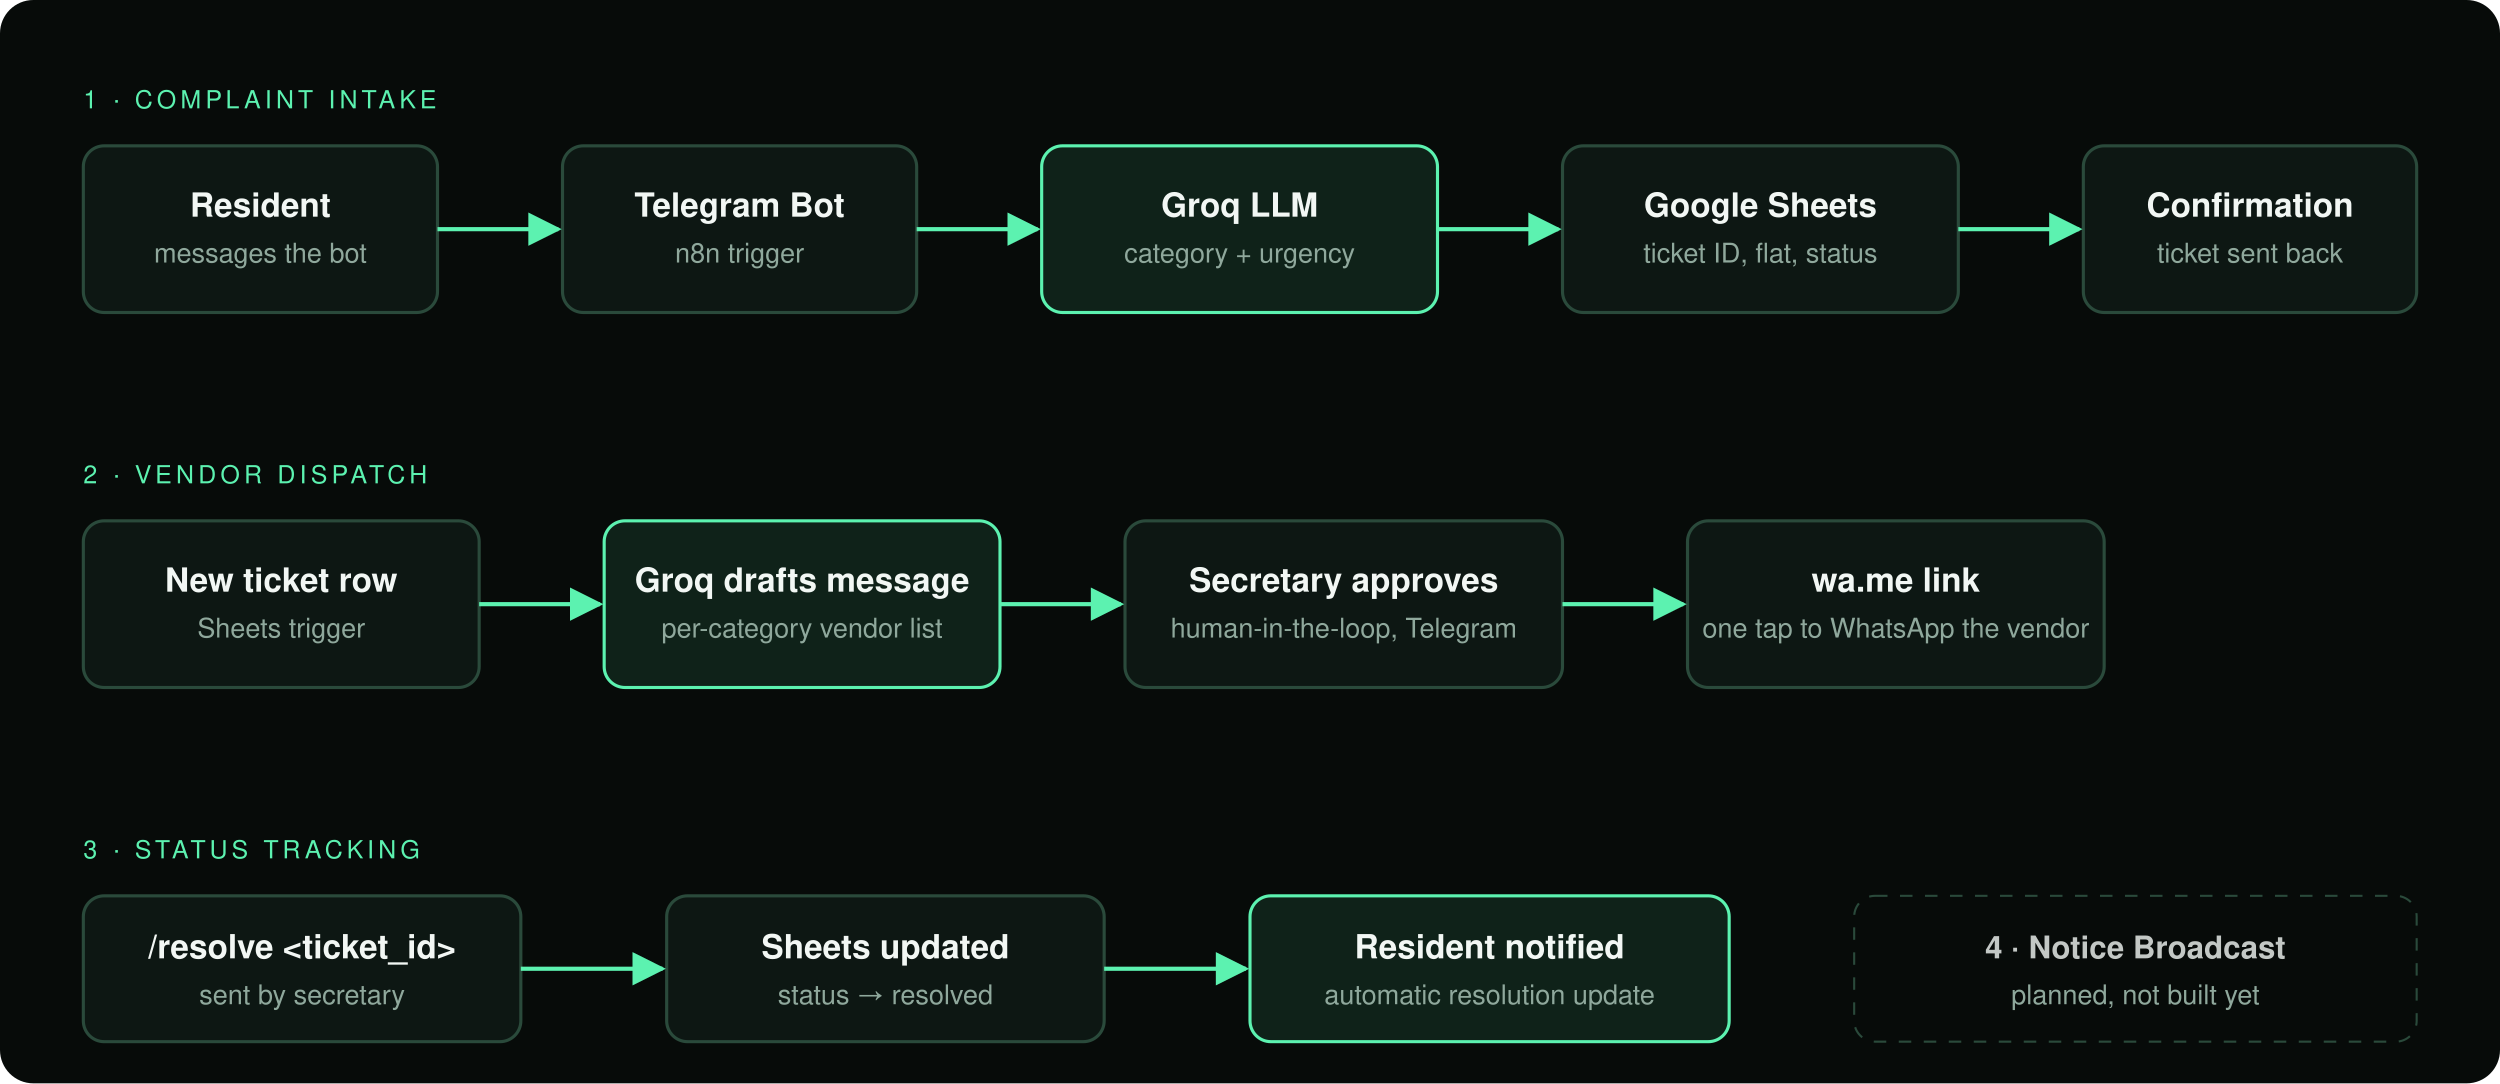
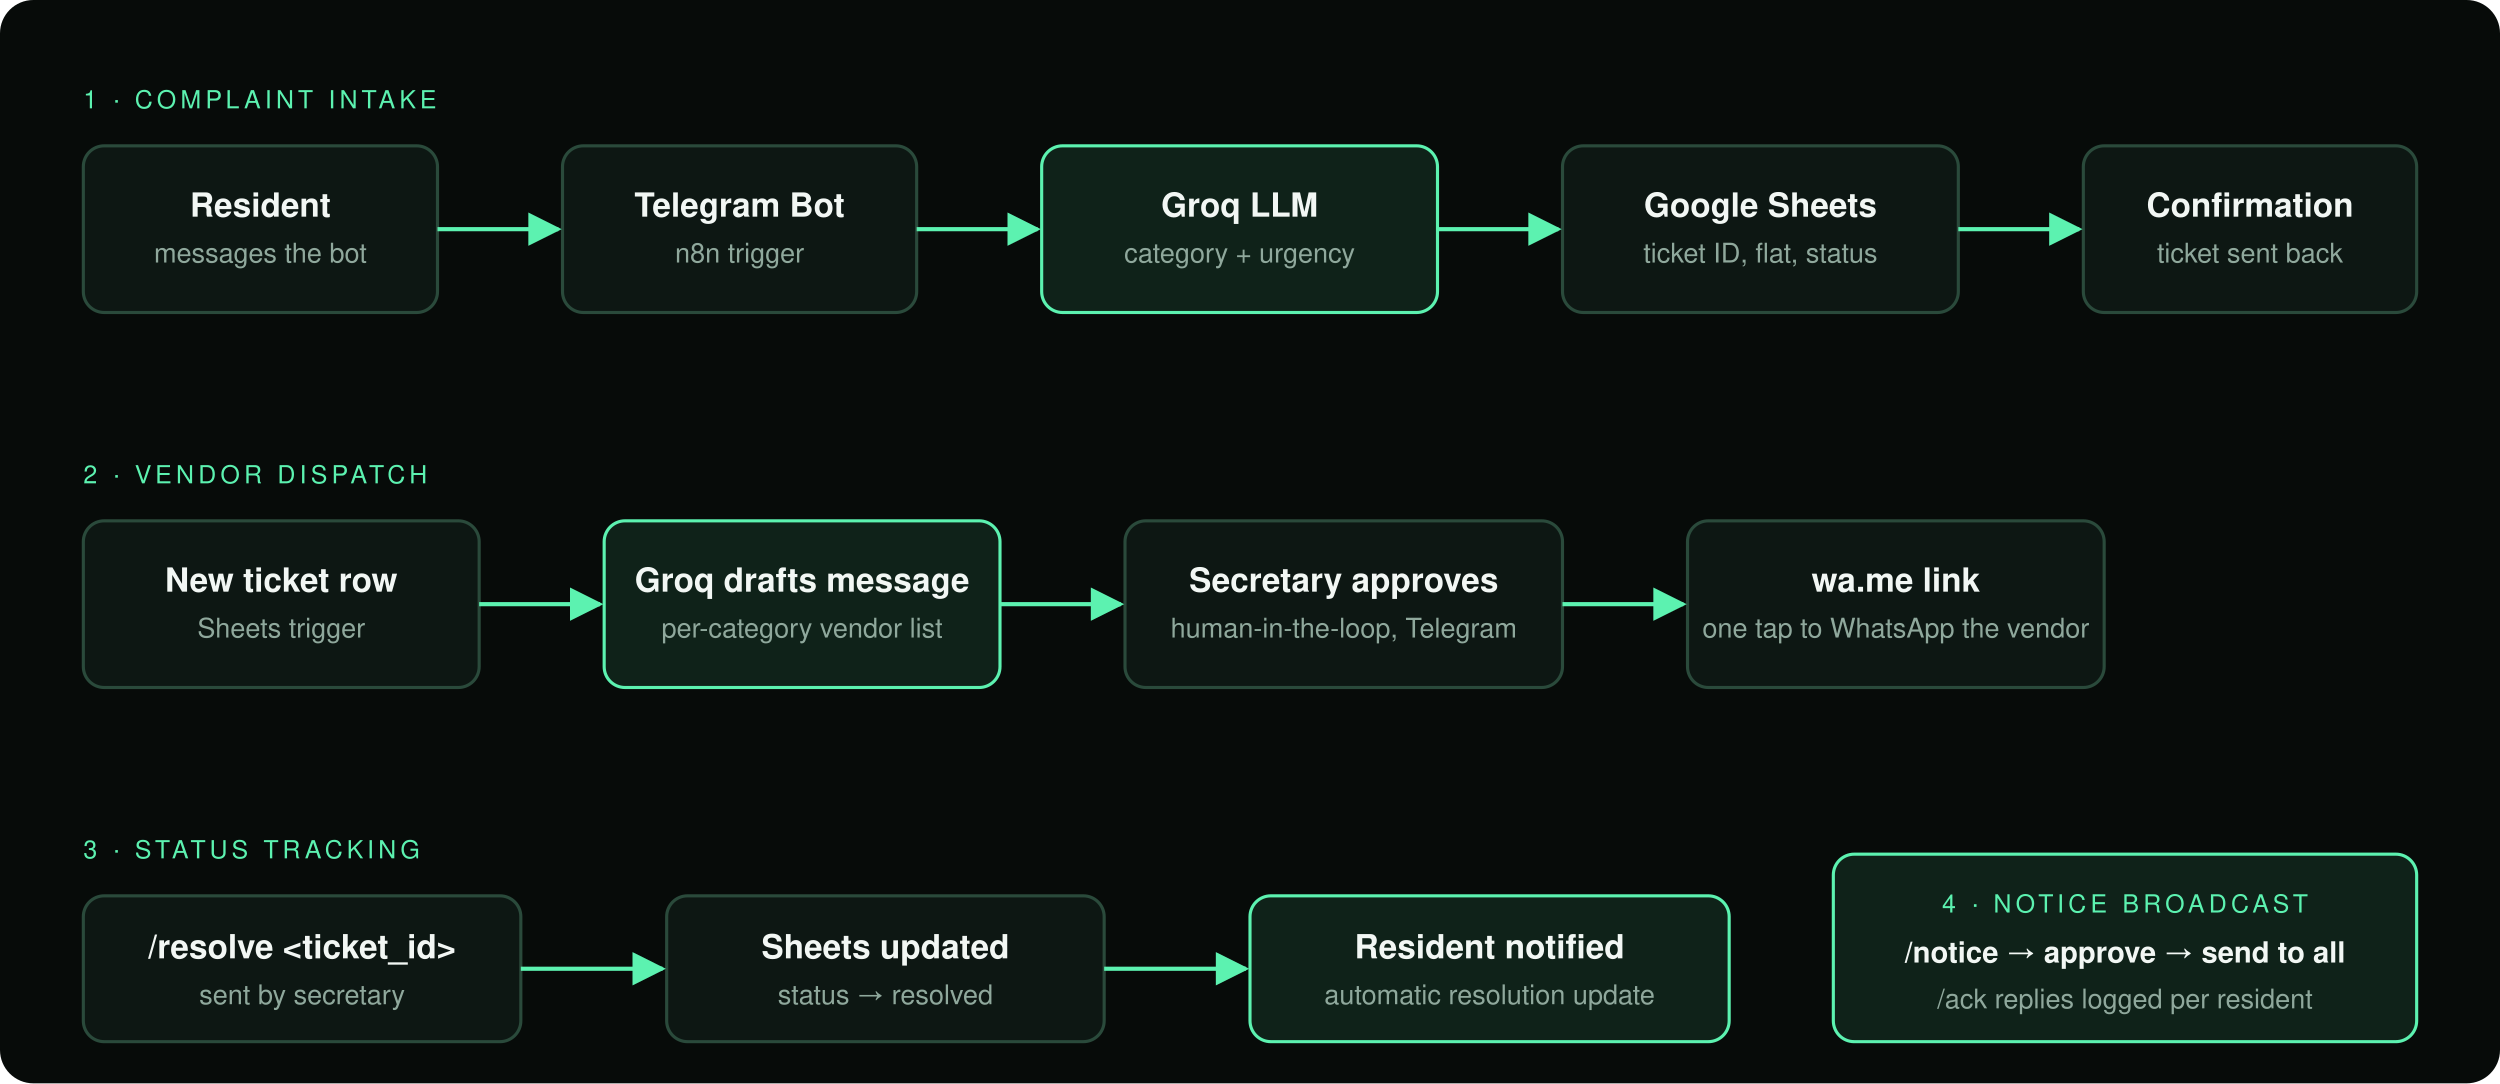
<svg xmlns="http://www.w3.org/2000/svg" viewBox="0 0 1200 520" width="1200" height="520" role="img" aria-label="System architecture">
  <defs>
    <marker id="a" viewBox="0 0 10 10" refX="9" refY="5" markerWidth="8" markerHeight="8" orient="auto">
      <path d="M0 0L10 5L0 10z" fill="#5CF2B0" />
    </marker>
    <style>
      .t{font-family:Segoe UI,Helvetica,Arial,sans-serif;fill:#F2F7F4}
      .s{font-family:Segoe UI,Helvetica,Arial,sans-serif;fill:#8FA89C;font-size:13px}
      .box{fill:#0d1713;stroke:#2a4a3b;stroke-width:1.5}
      .hot{fill:#0f2219;stroke:#5CF2B0;stroke-width:1.5}
      .ln{stroke:#5CF2B0;stroke-width:2;fill:none;marker-end:url(#a)}
      .tag{font-family:Segoe UI,Helvetica,Arial,sans-serif;font-size:12px;fill:#5CF2B0;letter-spacing:2px}
    </style>
  </defs>
  <rect width="1200" height="520" rx="16" fill="#070b09" />
  <text x="40" y="52" class="tag">1 · COMPLAINT INTAKE</text>
  <text x="40" y="232" class="tag">2 · VENDOR DISPATCH</text>
  <text x="40" y="412" class="tag">3 · STATUS TRACKING</text>
  <rect x="40" y="70" width="170" height="80" rx="10" class="box" />
  <text x="125" y="104" text-anchor="middle" class="t" font-size="16" font-weight="600">Resident</text>
  <text x="125" y="126" text-anchor="middle" class="s">messages the bot</text>
  <rect x="270" y="70" width="170" height="80" rx="10" class="box" />
  <text x="355" y="104" text-anchor="middle" class="t" font-size="16" font-weight="600">Telegram Bot</text>
  <text x="355" y="126" text-anchor="middle" class="s">n8n trigger</text>
  <rect x="500" y="70" width="190" height="80" rx="10" class="hot" />
  <text x="595" y="104" text-anchor="middle" class="t" font-size="16" font-weight="600">Groq LLM</text>
  <text x="595" y="126" text-anchor="middle" class="s">category + urgency</text>
  <rect x="750" y="70" width="190" height="80" rx="10" class="box" />
  <text x="845" y="104" text-anchor="middle" class="t" font-size="16" font-weight="600">Google Sheets</text>
  <text x="845" y="126" text-anchor="middle" class="s">ticket ID, flat, status</text>
  <rect x="1000" y="70" width="160" height="80" rx="10" class="box" />
  <text x="1080" y="104" text-anchor="middle" class="t" font-size="16" font-weight="600">Confirmation</text>
  <text x="1080" y="126" text-anchor="middle" class="s">ticket sent back</text>
  <path d="M210 110H268" class="ln" />
  <path d="M440 110H498" class="ln" />
  <path d="M690 110H748" class="ln" />
  <path d="M940 110H998" class="ln" />
  <rect x="40" y="250" width="190" height="80" rx="10" class="box" />
  <text x="135" y="284" text-anchor="middle" class="t" font-size="16" font-weight="600">New ticket row</text>
  <text x="135" y="306" text-anchor="middle" class="s">Sheets trigger</text>
  <rect x="290" y="250" width="190" height="80" rx="10" class="hot" />
  <text x="385" y="284" text-anchor="middle" class="t" font-size="16" font-weight="600">Groq drafts message</text>
  <text x="385" y="306" text-anchor="middle" class="s">per-category vendor list</text>
  <rect x="540" y="250" width="210" height="80" rx="10" class="box" />
  <text x="645" y="284" text-anchor="middle" class="t" font-size="16" font-weight="600">Secretary approves</text>
  <text x="645" y="306" text-anchor="middle" class="s">human-in-the-loop, Telegram</text>
  <rect x="810" y="250" width="200" height="80" rx="10" class="box" />
  <text x="910" y="284" text-anchor="middle" class="t" font-size="16" font-weight="600">wa.me link</text>
  <text x="910" y="306" text-anchor="middle" class="s">one tap to WhatsApp the vendor</text>
  <path d="M230 290H288" class="ln" />
  <path d="M480 290H538" class="ln" />
  <path d="M750 290H808" class="ln" />
  <rect x="40" y="430" width="210" height="70" rx="10" class="box" />
  <text x="145" y="460" text-anchor="middle" class="t" font-size="16" font-weight="600">/resolve &lt;ticket_id&gt;</text>
  <text x="145" y="482" text-anchor="middle" class="s">sent by secretary</text>
  <rect x="320" y="430" width="210" height="70" rx="10" class="box" />
  <text x="425" y="460" text-anchor="middle" class="t" font-size="16" font-weight="600">Sheets updated</text>
  <text x="425" y="482" text-anchor="middle" class="s">status → resolved</text>
  <rect x="600" y="430" width="230" height="70" rx="10" class="hot" />
  <text x="715" y="460" text-anchor="middle" class="t" font-size="16" font-weight="600">Resident notified</text>
  <text x="715" y="482" text-anchor="middle" class="s">automatic resolution update</text>
  <path d="M250 465H318" class="ln" />
  <path d="M530 465H598" class="ln" />
-   <rect x="890" y="430" width="270" height="70" rx="10" fill="none" stroke="#2a4a3b" stroke-dasharray="6 6" />
-   <text x="1025" y="460" text-anchor="middle" class="t" font-size="15" font-weight="600" opacity="0.8">4 · Notice Broadcast</text>
-   <text x="1025" y="482" text-anchor="middle" class="s">planned, not built yet</text>
+   <rect x="880" y="410" width="280" height="90" rx="10" class="hot" />
+   <text x="1020" y="438" text-anchor="middle" class="tag">4 · NOTICE BROADCAST</text>
+   <text x="1020" y="462" text-anchor="middle" class="t" font-size="14" font-weight="600">/notice → approve → send to all</text>
+   <text x="1020" y="484" text-anchor="middle" class="s">/ack replies logged per resident</text>
</svg>
